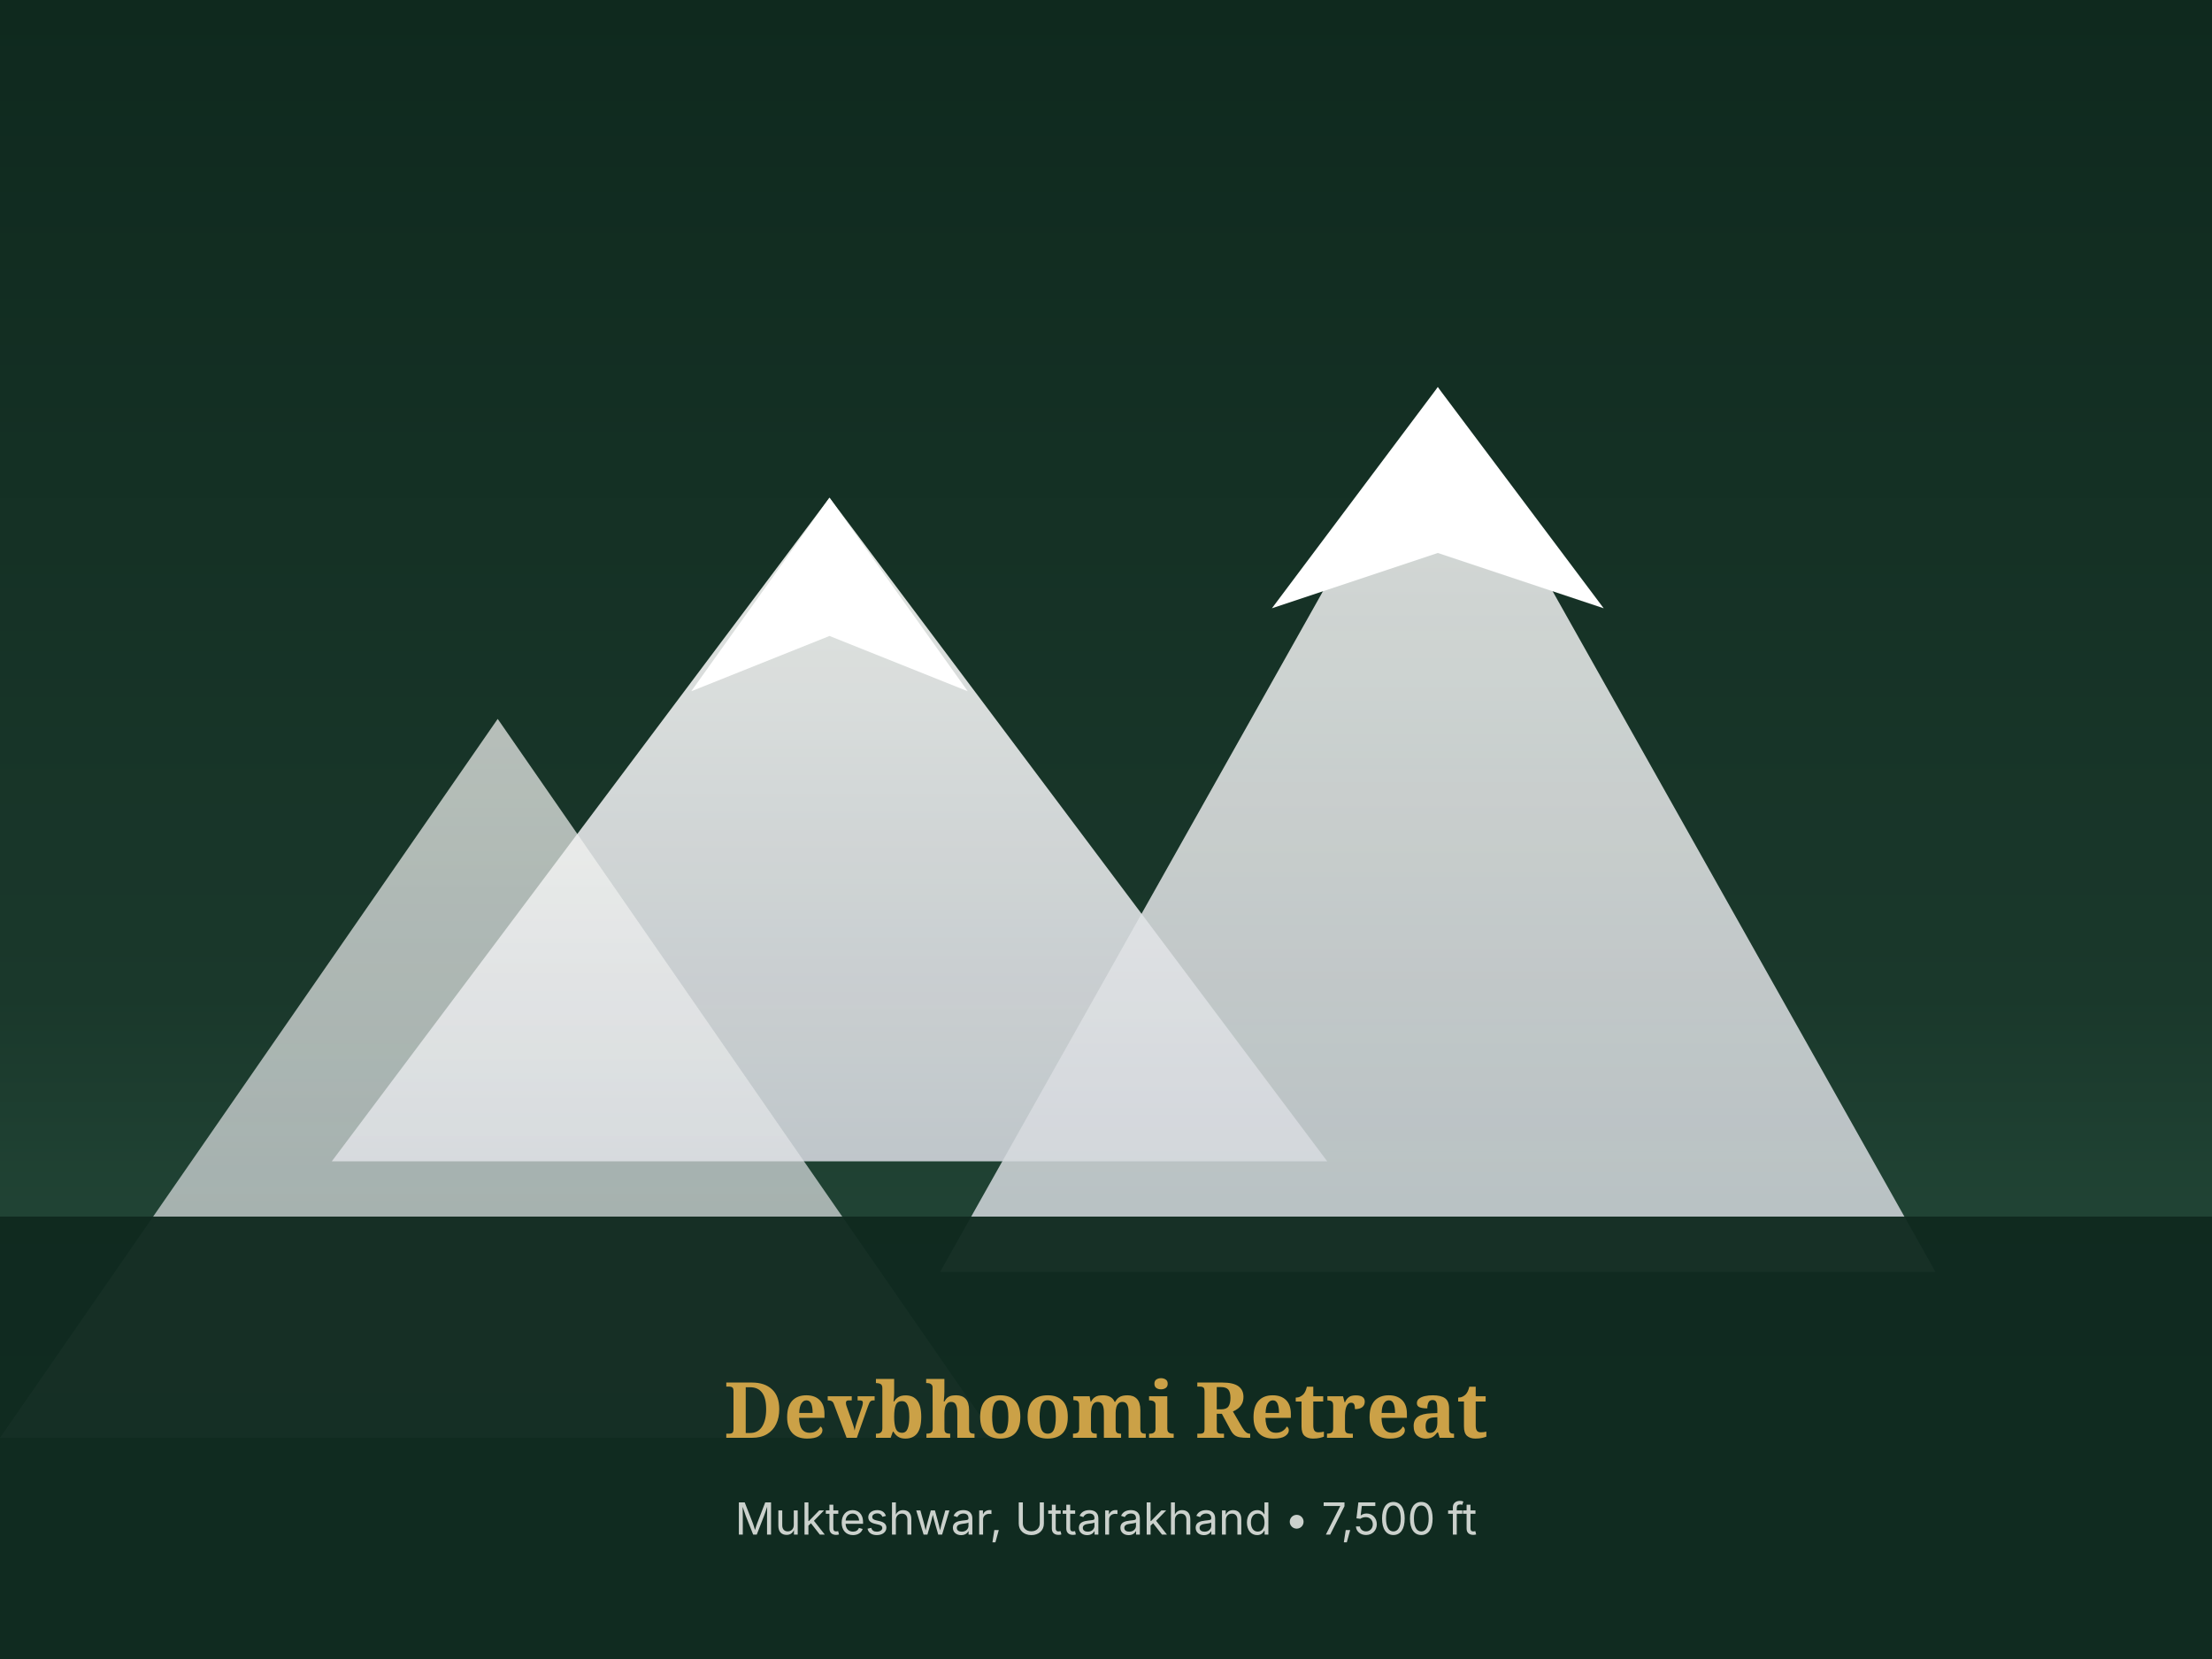
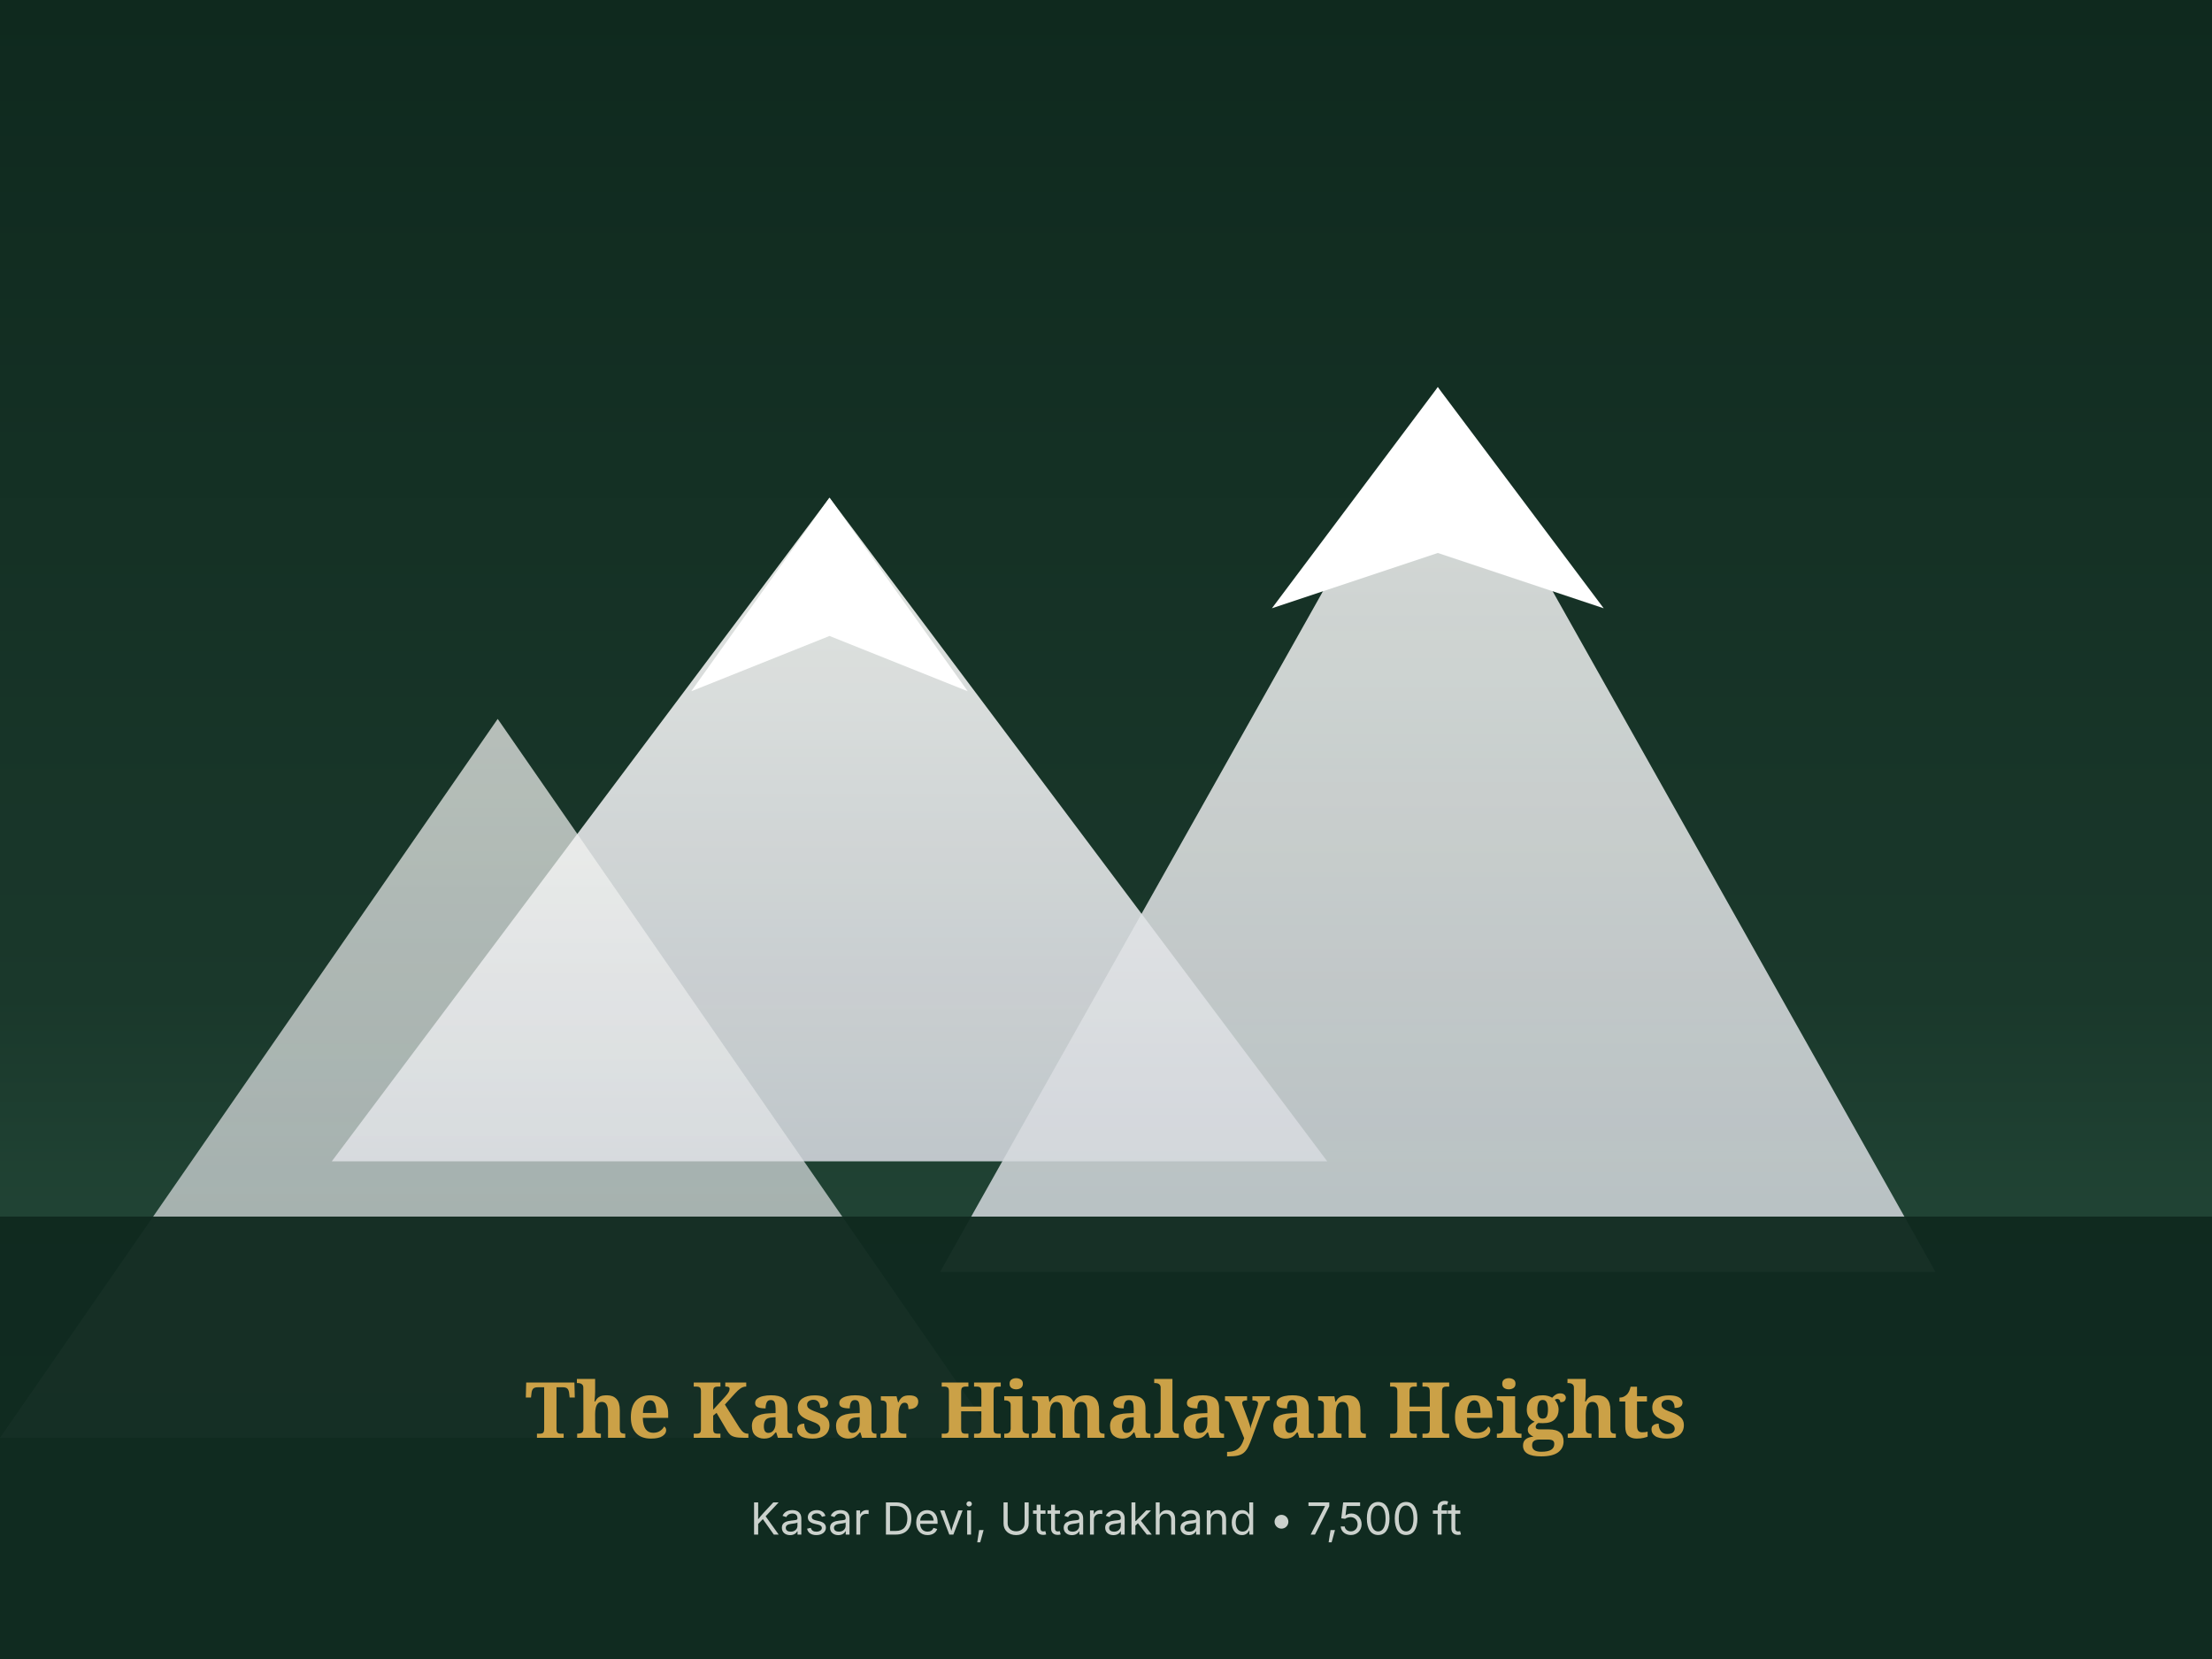
<svg xmlns="http://www.w3.org/2000/svg" viewBox="0 0 800 600" width="100%" height="100%">
  <defs>
    <linearGradient id="skyGrad" x1="0%" y1="0%" x2="0%" y2="100%">
      <stop offset="0%" stop-color="#0F291E" />
      <stop offset="60%" stop-color="#1A382B" />
      <stop offset="100%" stop-color="#2D5A47" />
    </linearGradient>
    <linearGradient id="peakGrad" x1="0%" y1="0%" x2="0%" y2="100%">
      <stop offset="0%" stop-color="#FAFAF7" />
      <stop offset="100%" stop-color="#D1D5DB" />
    </linearGradient>
  </defs>
  <rect width="800" height="600" fill="url(#skyGrad)" />
  <polygon points="120,420 300,180 480,420" fill="url(#peakGrad)" opacity="0.9" />
  <polygon points="340,460 520,140 700,460" fill="url(#peakGrad)" opacity="0.85" />
  <polygon points="0,520 180,260 360,520" fill="url(#peakGrad)" opacity="0.7" />
  <polygon points="300,180 250,250 300,230 350,250" fill="#FFFFFF" />
  <polygon points="520,140 460,220 520,200 580,220" fill="#FFFFFF" />
  <rect y="440" width="800" height="160" fill="#0F291E" opacity="0.95" />
-   <text x="400" y="520" font-family="'Playfair Display', serif" font-size="28" fill="#CBA147" text-anchor="middle" font-weight="600">Devbhoomi Retreat</text>
-   <text x="400" y="555" font-family="'Inter', sans-serif" font-size="16" fill="#FAFAF7" text-anchor="middle" opacity="0.8">Mukteshwar, Uttarakhand • 7,500 ft</text>
+   <text x="400" y="520" font-family="'Playfair Display', serif" font-size="28" fill="#CBA147" text-anchor="middle" font-weight="600">The Kasar Himalayan Heights</text>
+   <text x="400" y="555" font-family="'Inter', sans-serif" font-size="16" fill="#FAFAF7" text-anchor="middle" opacity="0.8">Kasar Devi, Uttarakhand • 7,500 ft</text>
</svg>
